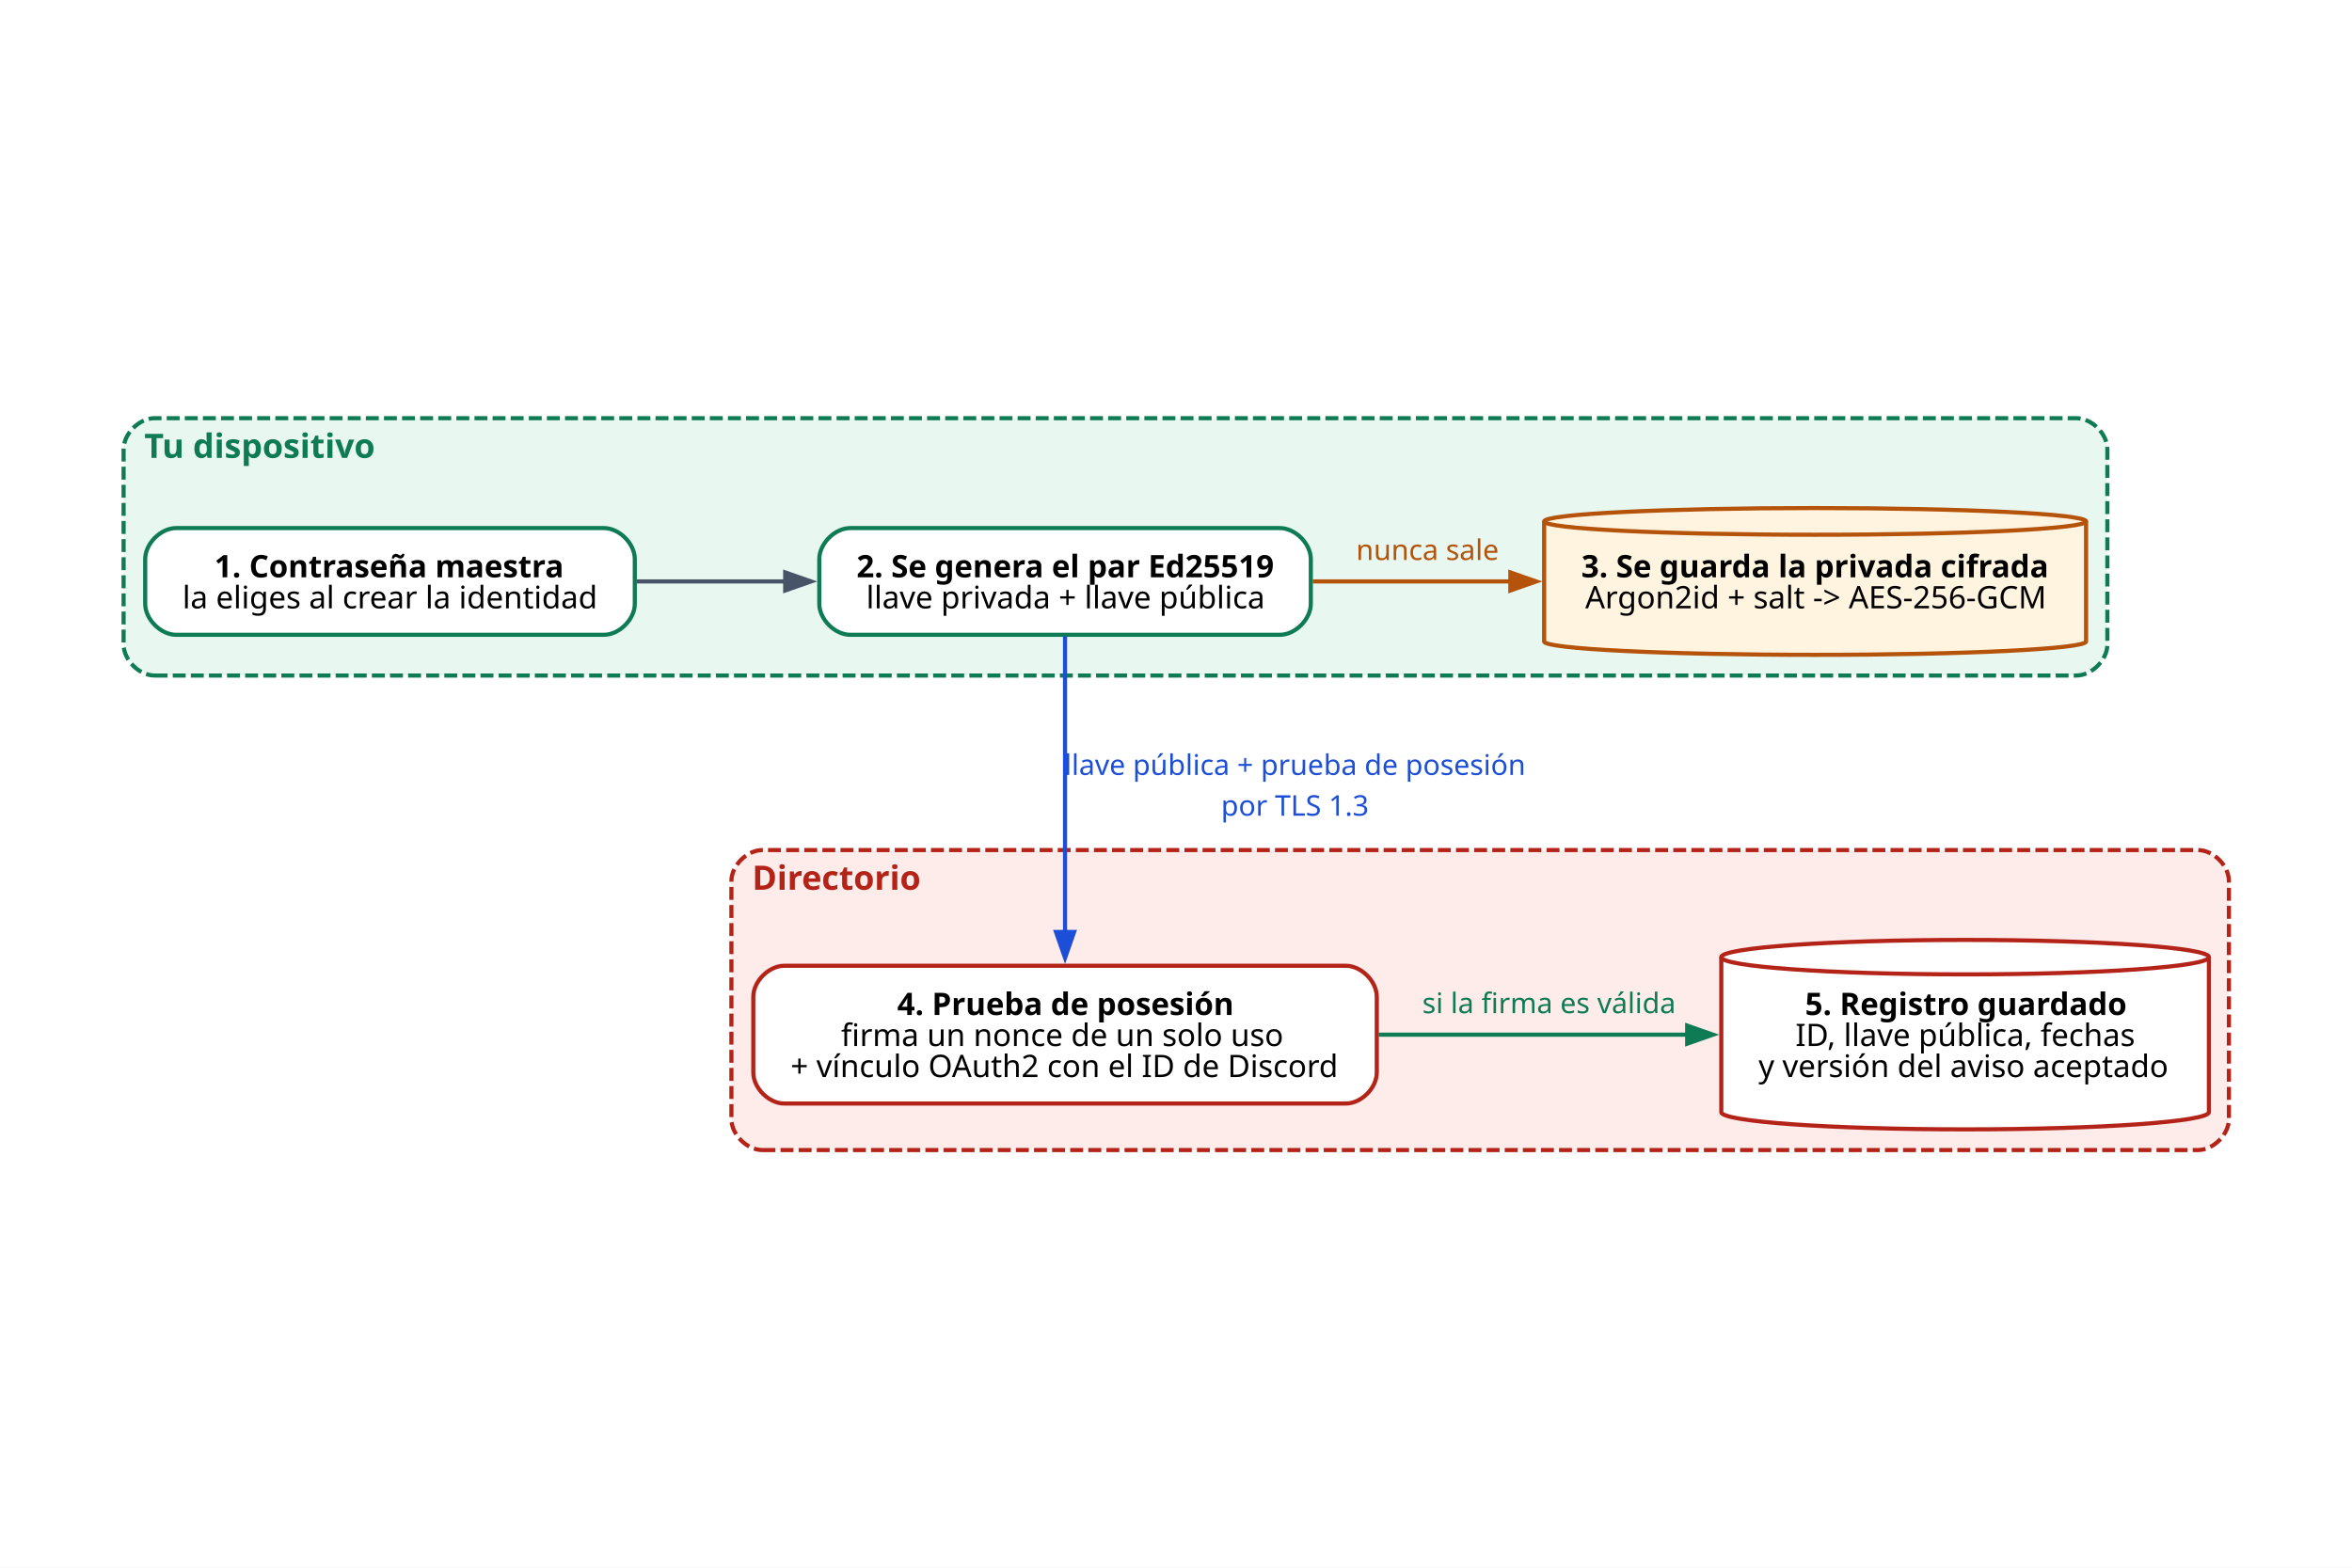
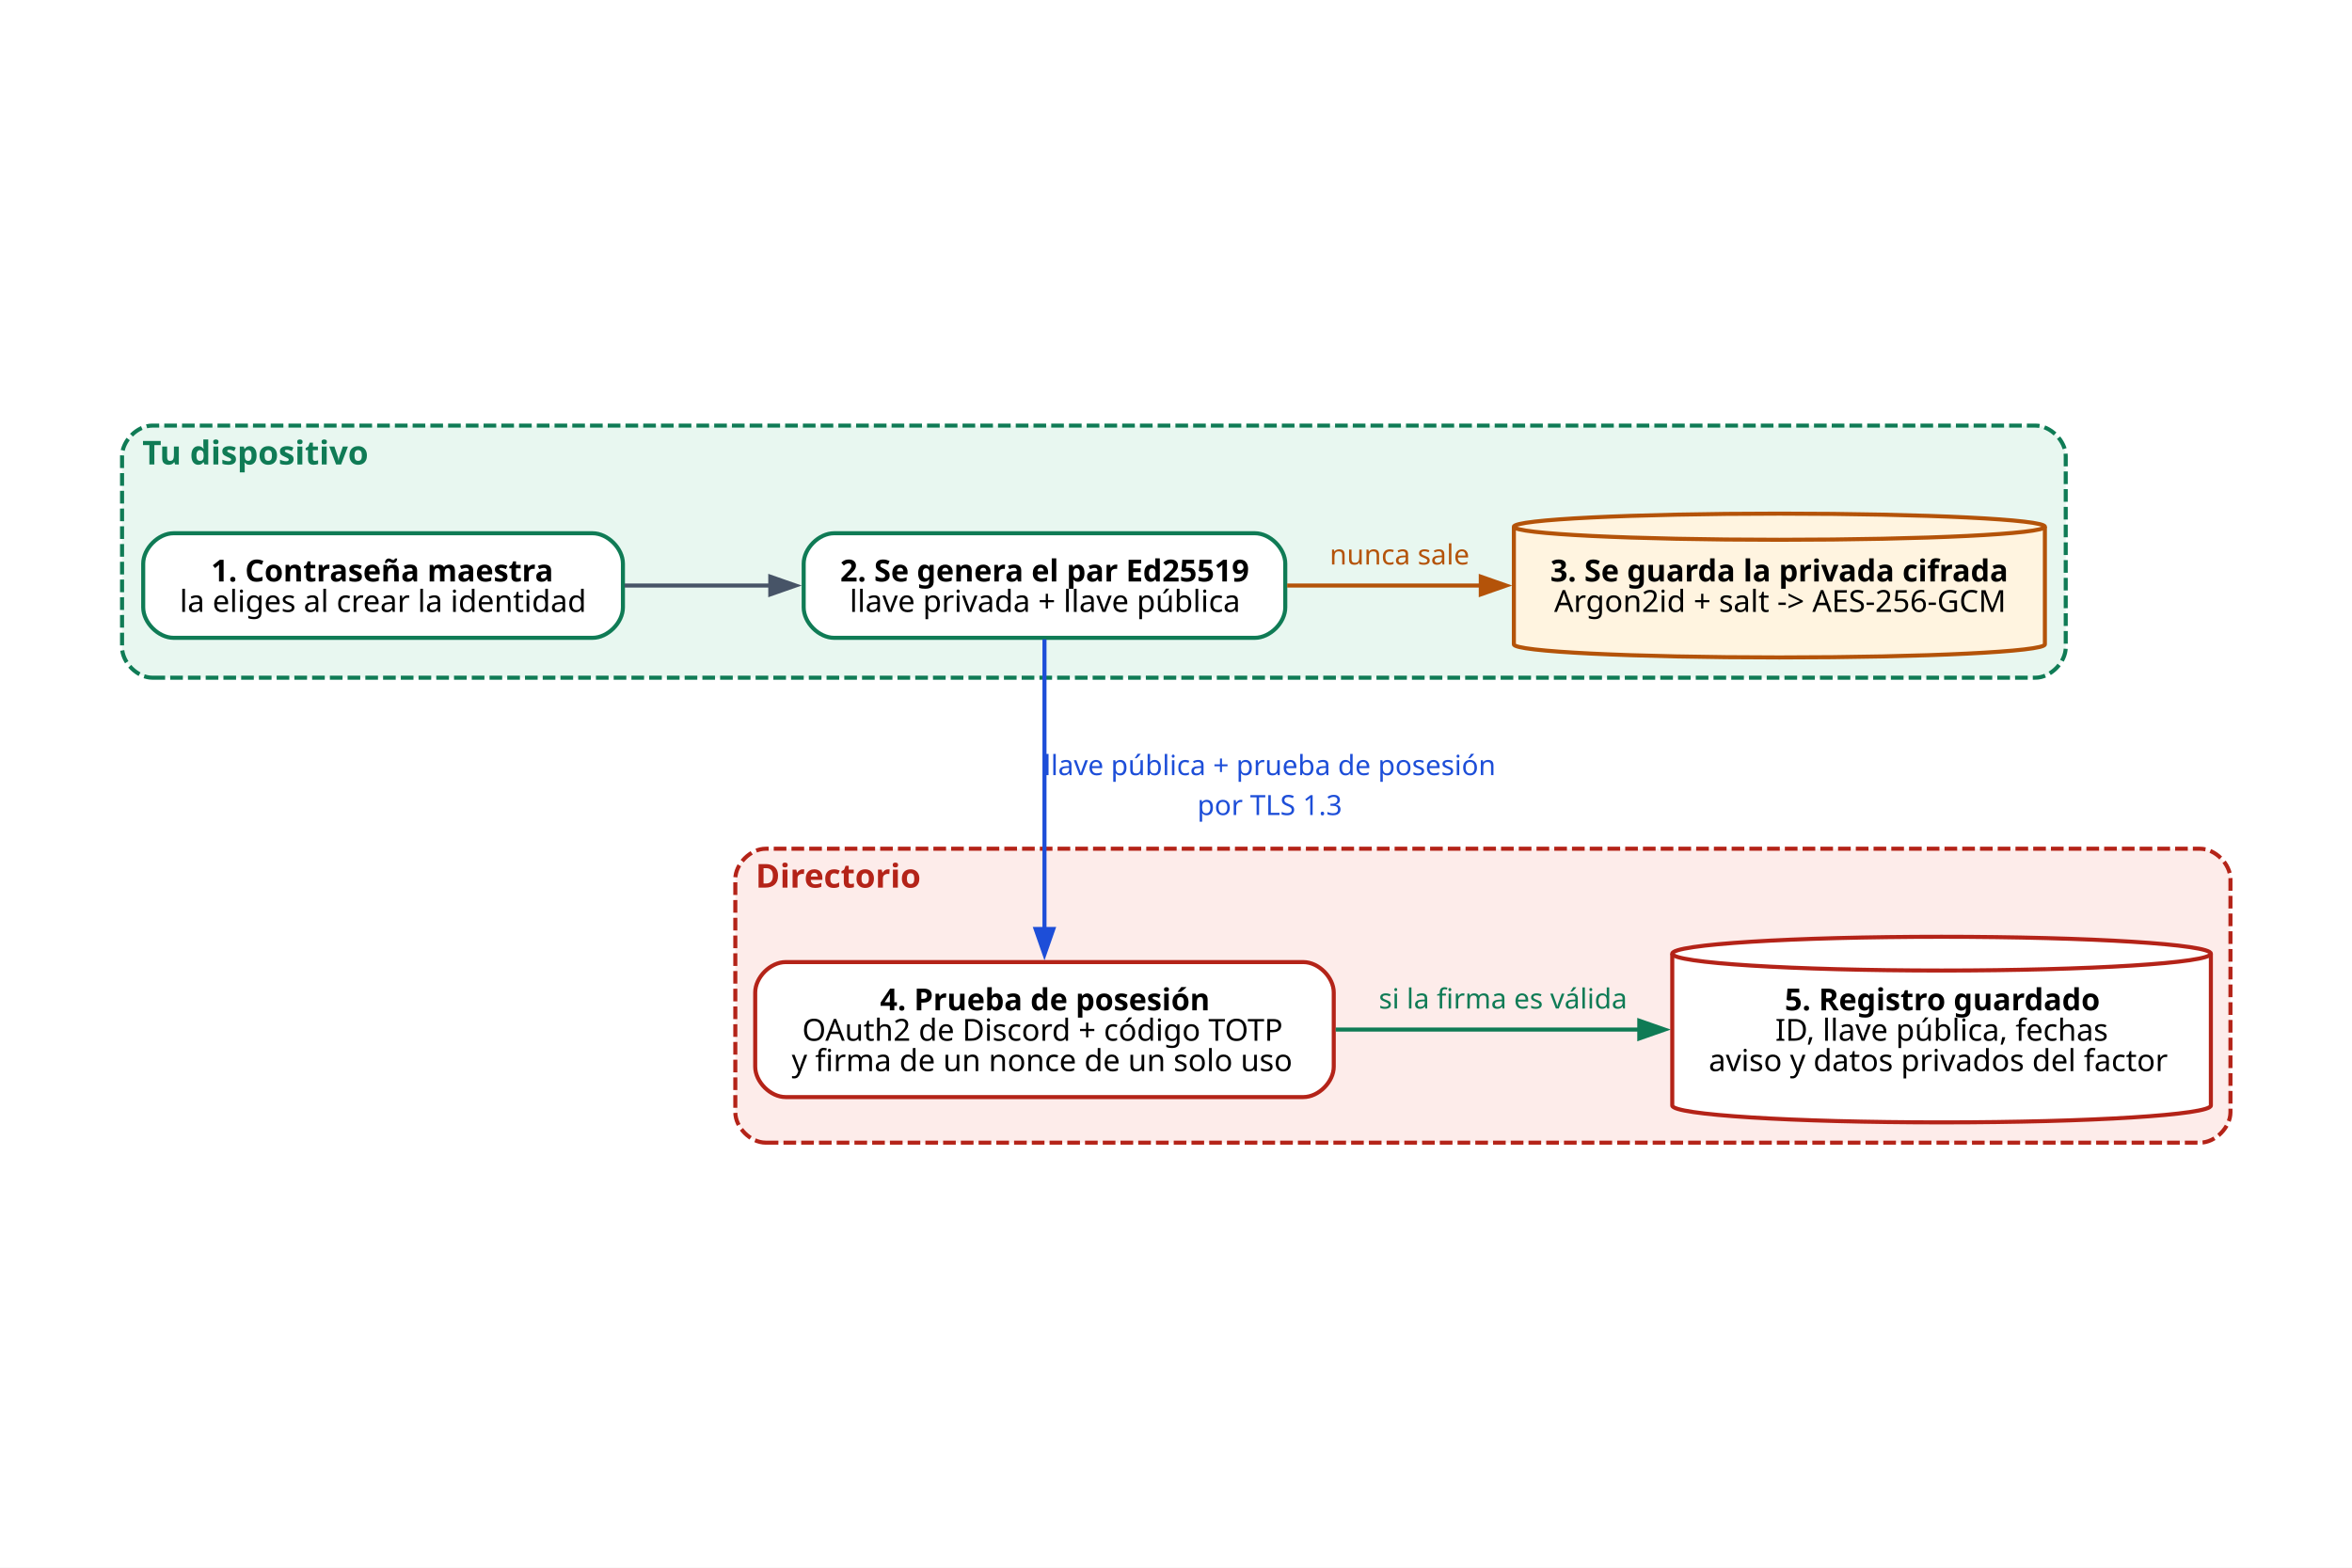
<svg xmlns="http://www.w3.org/2000/svg" width="1200" height="800" viewBox="0 0 1200 800">
  <rect width="1200" height="800" fill="white" />
-   <svg width="1152" height="752" viewBox="0.00 0.00 873.00 342.00" x="24" y="24" preserveAspectRatio="xMidYMid meet">
+   <svg width="1152" height="752" viewBox="0.00 0.00 891.00 342.00" x="24" y="24" preserveAspectRatio="xMidYMid meet">
    <g id="graph0" class="graph" transform="scale(1 1) rotate(0) translate(21.6 320.62)">
-       <polygon fill="white" stroke="none" points="-21.6,21.6 -21.6,-320.62 851.6,-320.62 851.6,21.6 -21.6,21.6" />
+       <polygon fill="white" stroke="none" points="-21.6,21.6 -21.6,-320.62 869.6,-320.62 869.6,21.6 -21.6,21.6" />
      <g id="clust1" class="cluster">
        <path fill="#e8f7f0" stroke="#0f7b55" stroke-width="1.6" stroke-dasharray="5,2" d="M20,-191.51C20,-191.51 763,-191.51 763,-191.51 769,-191.51 775,-197.51 775,-203.51 775,-203.51 775,-279.02 775,-279.02 775,-285.02 769,-291.02 763,-291.02 763,-291.02 20,-291.02 20,-291.02 14,-291.02 8,-285.02 8,-279.02 8,-279.02 8,-203.51 8,-203.51 8,-197.51 14,-191.51 20,-191.51" />
        <text xml:space="preserve" text-anchor="start" x="16" y="-275.67" font-family="Noto Sans" font-weight="bold" font-size="13.00" fill="#0f7b55">Tu dispositivo</text>
      </g>
      <g id="clust3" class="cluster">
-         <path fill="#fdecea" stroke="#b42318" stroke-width="1.6" stroke-dasharray="5,2" d="M255,-8C255,-8 810,-8 810,-8 816,-8 822,-14 822,-20 822,-20 822,-112.01 822,-112.01 822,-118.01 816,-124.01 810,-124.01 810,-124.01 255,-124.01 255,-124.01 249,-124.01 243,-118.01 243,-112.01 243,-112.01 243,-20 243,-20 243,-14 249,-8 255,-8" />
-         <text xml:space="preserve" text-anchor="start" x="251" y="-108.66" font-family="Noto Sans" font-weight="bold" font-size="13.00" fill="#b42318">Directorio</text>
+         <path fill="#fdecea" stroke="#b42318" stroke-width="1.6" stroke-dasharray="5,2" d="M262,-8C262,-8 828,-8 828,-8 834,-8 840,-14 840,-20 840,-20 840,-112.01 840,-112.01 840,-118.01 834,-124.01 828,-124.01 828,-124.01 262,-124.01 262,-124.01 256,-124.01 250,-118.01 250,-112.01 250,-112.01 250,-20 250,-20 250,-14 256,-8 262,-8" />
+         <text xml:space="preserve" text-anchor="start" x="258" y="-108.66" font-family="Noto Sans" font-weight="bold" font-size="13.00" fill="#b42318">Directorio</text>
      </g>
      <g id="node1" class="node">
        <path fill="white" stroke="#0f7b55" stroke-width="1.6" d="M193.65,-248.53C193.65,-248.53 28.35,-248.53 28.35,-248.53 22.35,-248.53 16.35,-242.53 16.35,-236.53 16.35,-236.53 16.35,-219.25 16.35,-219.25 16.35,-213.25 22.35,-207.25 28.35,-207.25 28.35,-207.25 193.65,-207.25 193.65,-207.25 199.65,-207.25 205.65,-213.25 205.65,-219.25 205.65,-219.25 205.65,-236.53 205.65,-236.53 205.65,-242.53 199.65,-248.53 193.65,-248.53" />
        <text xml:space="preserve" text-anchor="start" x="43.12" y="-229.49" font-family="Noto Sans" font-weight="bold" font-size="12.00">1. Contraseña maestra</text>
        <text xml:space="preserve" text-anchor="start" x="30.75" y="-217.49" font-family="Noto Sans" font-size="12.00">la eliges al crear la identidad</text>
      </g>
      <g id="node2" class="node">
        <path fill="white" stroke="#0f7b55" stroke-width="1.6" d="M455.02,-248.53C455.02,-248.53 288.98,-248.53 288.98,-248.53 282.98,-248.53 276.98,-242.53 276.98,-236.53 276.98,-236.53 276.98,-219.25 276.98,-219.25 276.98,-213.25 282.98,-207.25 288.98,-207.25 288.98,-207.25 455.02,-207.25 455.02,-207.25 461.02,-207.25 467.02,-213.25 467.02,-219.25 467.02,-219.25 467.02,-236.53 467.02,-236.53 467.02,-242.53 461.02,-248.53 455.02,-248.53" />
        <text xml:space="preserve" text-anchor="start" x="291.38" y="-229.49" font-family="Noto Sans" font-weight="bold" font-size="12.00">2. Se genera el par Ed25519</text>
        <text xml:space="preserve" text-anchor="start" x="295.12" y="-217.49" font-family="Noto Sans" font-size="12.00">llave privada + llave pública</text>
      </g>
      <g id="edge1" class="edge">
        <path fill="none" stroke="#475467" stroke-width="1.6" d="M206.33,-227.89C225.53,-227.89 244.73,-227.89 263.93,-227.89" />
        <polygon fill="#475467" stroke="#475467" stroke-width="1.6" points="263.8,-231.39 273.8,-227.89 263.8,-224.39 263.8,-231.39" />
      </g>
      <g id="node3" class="node">
        <path fill="#fff4e0" stroke="#b45309" stroke-width="1.6" d="M766.77,-251.11C766.77,-253.96 719.81,-256.27 662,-256.27 604.19,-256.27 557.23,-253.96 557.23,-251.11 557.23,-251.11 557.23,-204.67 557.23,-204.67 557.23,-201.82 604.19,-199.51 662,-199.51 719.81,-199.51 766.77,-201.82 766.77,-204.67 766.77,-204.67 766.77,-251.11 766.77,-251.11" />
        <path fill="none" stroke="#b45309" stroke-width="1.6" d="M766.77,-251.11C766.77,-248.26 719.81,-245.95 662,-245.95 604.19,-245.95 557.23,-248.26 557.23,-251.11" />
        <text xml:space="preserve" text-anchor="start" x="571.62" y="-229.49" font-family="Noto Sans" font-weight="bold" font-size="12.00">3. Se guarda la privada cifrada</text>
        <text xml:space="preserve" text-anchor="start" x="573.12" y="-217.49" font-family="Noto Sans" font-size="12.00">Argon2id + salt -&gt; AES-256-GCM</text>
      </g>
      <g id="edge2" class="edge">
        <path fill="none" stroke="#b45309" stroke-width="1.6" d="M467.76,-227.89C492.22,-227.89 518.8,-227.89 544.22,-227.89" />
        <polygon fill="#b45309" stroke="#b45309" stroke-width="1.6" points="544.17,-231.39 554.17,-227.89 544.17,-224.39 544.17,-231.39" />
        <text xml:space="preserve" text-anchor="middle" x="512.12" y="-236.19" font-family="Noto Sans" font-size="11.00" fill="#b45309">nunca sale</text>
      </g>
      <g id="node4" class="node">
-         <path fill="white" stroke="#b42318" stroke-width="1.6" d="M480.53,-79.27C480.53,-79.27 263.47,-79.27 263.47,-79.27 257.47,-79.27 251.47,-73.27 251.47,-67.27 251.47,-67.27 251.47,-37.99 251.47,-37.99 251.47,-31.99 257.47,-25.99 263.47,-25.99 263.47,-25.99 480.53,-25.99 480.53,-25.99 486.53,-25.99 492.53,-31.99 492.53,-37.99 492.53,-37.99 492.53,-67.27 492.53,-67.27 492.53,-73.27 486.53,-79.27 480.53,-79.27" />
+         <path fill="white" stroke="#b42318" stroke-width="1.6" d="M474.15,-79.27C474.15,-79.27 269.85,-79.27 269.85,-79.27 263.85,-79.27 257.85,-73.27 257.85,-67.27 257.85,-67.27 257.85,-37.99 257.85,-37.99 257.85,-31.99 263.85,-25.99 269.85,-25.99 269.85,-25.99 474.15,-25.99 474.15,-25.99 480.15,-25.99 486.15,-31.99 486.15,-37.99 486.15,-37.99 486.15,-67.27 486.15,-67.27 486.15,-73.27 480.15,-79.27 474.15,-79.27" />
        <text xml:space="preserve" text-anchor="start" x="307.12" y="-60.23" font-family="Noto Sans" font-weight="bold" font-size="12.00">4. Prueba de posesión</text>
-         <text xml:space="preserve" text-anchor="start" x="285.38" y="-48.23" font-family="Noto Sans" font-size="12.00">firma un nonce de un solo uso</text>
-         <text xml:space="preserve" text-anchor="start" x="265.88" y="-36.23" font-family="Noto Sans" font-size="12.00">+ vínculo OAuth2 con el ID de Discord</text>
+         <text xml:space="preserve" text-anchor="start" x="276.38" y="-48.23" font-family="Noto Sans" font-size="12.00">OAuth2 de Discord + código TOTP</text>
+         <text xml:space="preserve" text-anchor="start" x="272.25" y="-36.23" font-family="Noto Sans" font-size="12.00">y firma de un nonce de un solo uso</text>
      </g>
      <g id="edge4" class="edge">
        <path fill="none" stroke="#1d4ed8" stroke-width="1.6" d="M372,-206.68C372,-178.69 372,-127.6 372,-92.19" />
        <polygon fill="#1d4ed8" stroke="#1d4ed8" stroke-width="1.6" points="375.5,-92.34 372,-82.34 368.5,-92.34 375.5,-92.34" />
        <text xml:space="preserve" text-anchor="middle" x="460.88" y="-153.06" font-family="Noto Sans" font-size="11.00" fill="#1d4ed8">llave pública + prueba de posesión</text>
        <text xml:space="preserve" text-anchor="middle" x="460.88" y="-137.31" font-family="Noto Sans" font-size="11.00" fill="#1d4ed8">por TLS 1.3</text>
      </g>
      <g id="node5" class="node">
-         <path fill="white" stroke="#b42318" stroke-width="1.6" d="M814.27,-82.6C814.27,-86.27 772.02,-89.26 720,-89.26 667.98,-89.26 625.73,-86.27 625.73,-82.6 625.73,-82.6 625.73,-22.66 625.73,-22.66 625.73,-18.99 667.98,-16 720,-16 772.02,-16 814.27,-18.99 814.27,-22.66 814.27,-22.66 814.27,-82.6 814.27,-82.6" />
-         <path fill="none" stroke="#b42318" stroke-width="1.6" d="M814.27,-82.6C814.27,-78.93 772.02,-75.94 720,-75.94 667.98,-75.94 625.73,-78.93 625.73,-82.6" />
-         <text xml:space="preserve" text-anchor="start" x="658.12" y="-60.23" font-family="Noto Sans" font-weight="bold" font-size="12.00">5. Registro guardado</text>
-         <text xml:space="preserve" text-anchor="start" x="654.38" y="-48.23" font-family="Noto Sans" font-size="12.00">ID, llave pública, fechas</text>
-         <text xml:space="preserve" text-anchor="start" x="640.12" y="-36.23" font-family="Noto Sans" font-size="12.00">y versión del aviso aceptado</text>
+         <path fill="white" stroke="#b42318" stroke-width="1.6" d="M832.27,-82.6C832.27,-86.27 784.64,-89.26 726,-89.26 667.36,-89.26 619.73,-86.27 619.73,-82.6 619.73,-82.6 619.73,-22.66 619.73,-22.66 619.73,-18.99 667.36,-16 726,-16 784.64,-16 832.27,-18.99 832.27,-22.66 832.27,-22.66 832.27,-82.6 832.27,-82.6" />
+         <path fill="none" stroke="#b42318" stroke-width="1.6" d="M832.27,-82.6C832.27,-78.93 784.64,-75.94 726,-75.94 667.36,-75.94 619.73,-78.93 619.73,-82.6" />
+         <text xml:space="preserve" text-anchor="start" x="664.12" y="-60.23" font-family="Noto Sans" font-weight="bold" font-size="12.00">5. Registro guardado</text>
+         <text xml:space="preserve" text-anchor="start" x="660.38" y="-48.23" font-family="Noto Sans" font-size="12.00">ID, llave pública, fechas</text>
+         <text xml:space="preserve" text-anchor="start" x="634.12" y="-36.23" font-family="Noto Sans" font-size="12.00">aviso y datos privados del factor</text>
      </g>
      <g id="edge3" class="edge">
-         <path fill="none" stroke="#0f7b55" stroke-width="1.6" d="M493.22,-52.63C532.17,-52.63 575,-52.63 612.86,-52.63" />
-         <polygon fill="#0f7b55" stroke="#0f7b55" stroke-width="1.6" points="612.54,-56.13 622.54,-52.63 612.54,-49.13 612.54,-56.13" />
-         <text xml:space="preserve" text-anchor="middle" x="559.12" y="-60.93" font-family="Noto Sans" font-size="11.00" fill="#0f7b55">si la firma es válida</text>
+         <path fill="none" stroke="#0f7b55" stroke-width="1.6" d="M486.93,-52.63C525.28,-52.63 568.08,-52.63 606.75,-52.63" />
+         <polygon fill="#0f7b55" stroke="#0f7b55" stroke-width="1.6" points="606.72,-56.13 616.72,-52.63 606.72,-49.13 606.72,-56.13" />
+         <text xml:space="preserve" text-anchor="middle" x="552.94" y="-60.93" font-family="Noto Sans" font-size="11.00" fill="#0f7b55">si la firma es válida</text>
      </g>
    </g>
  </svg>
</svg>
